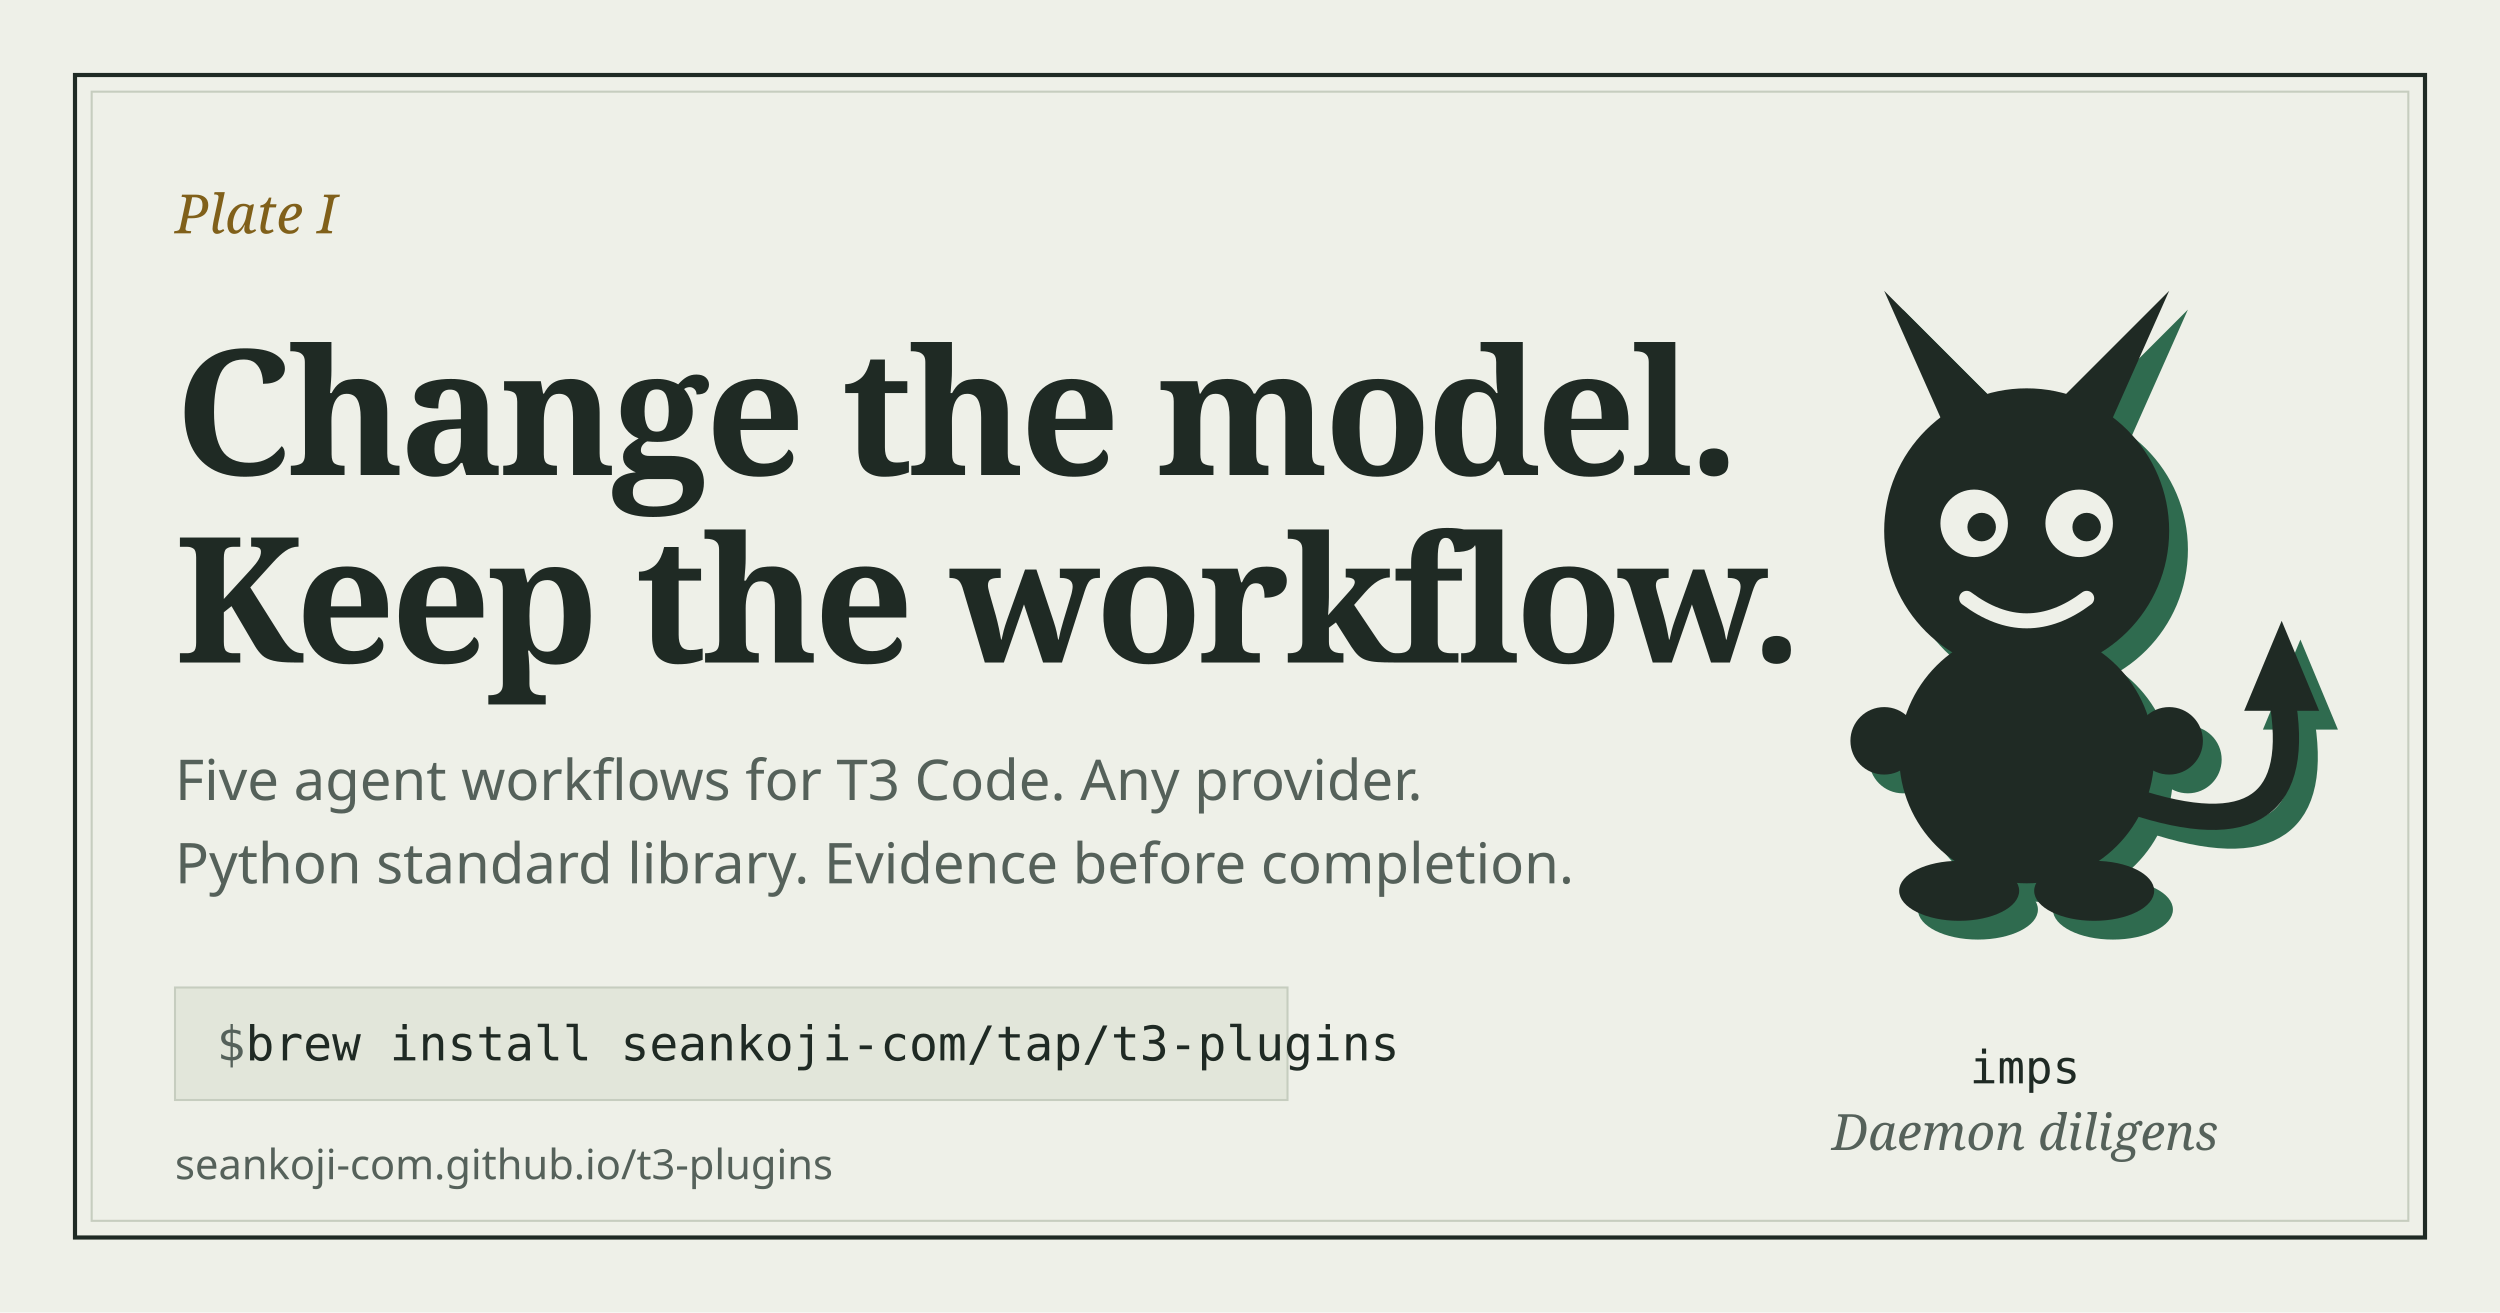
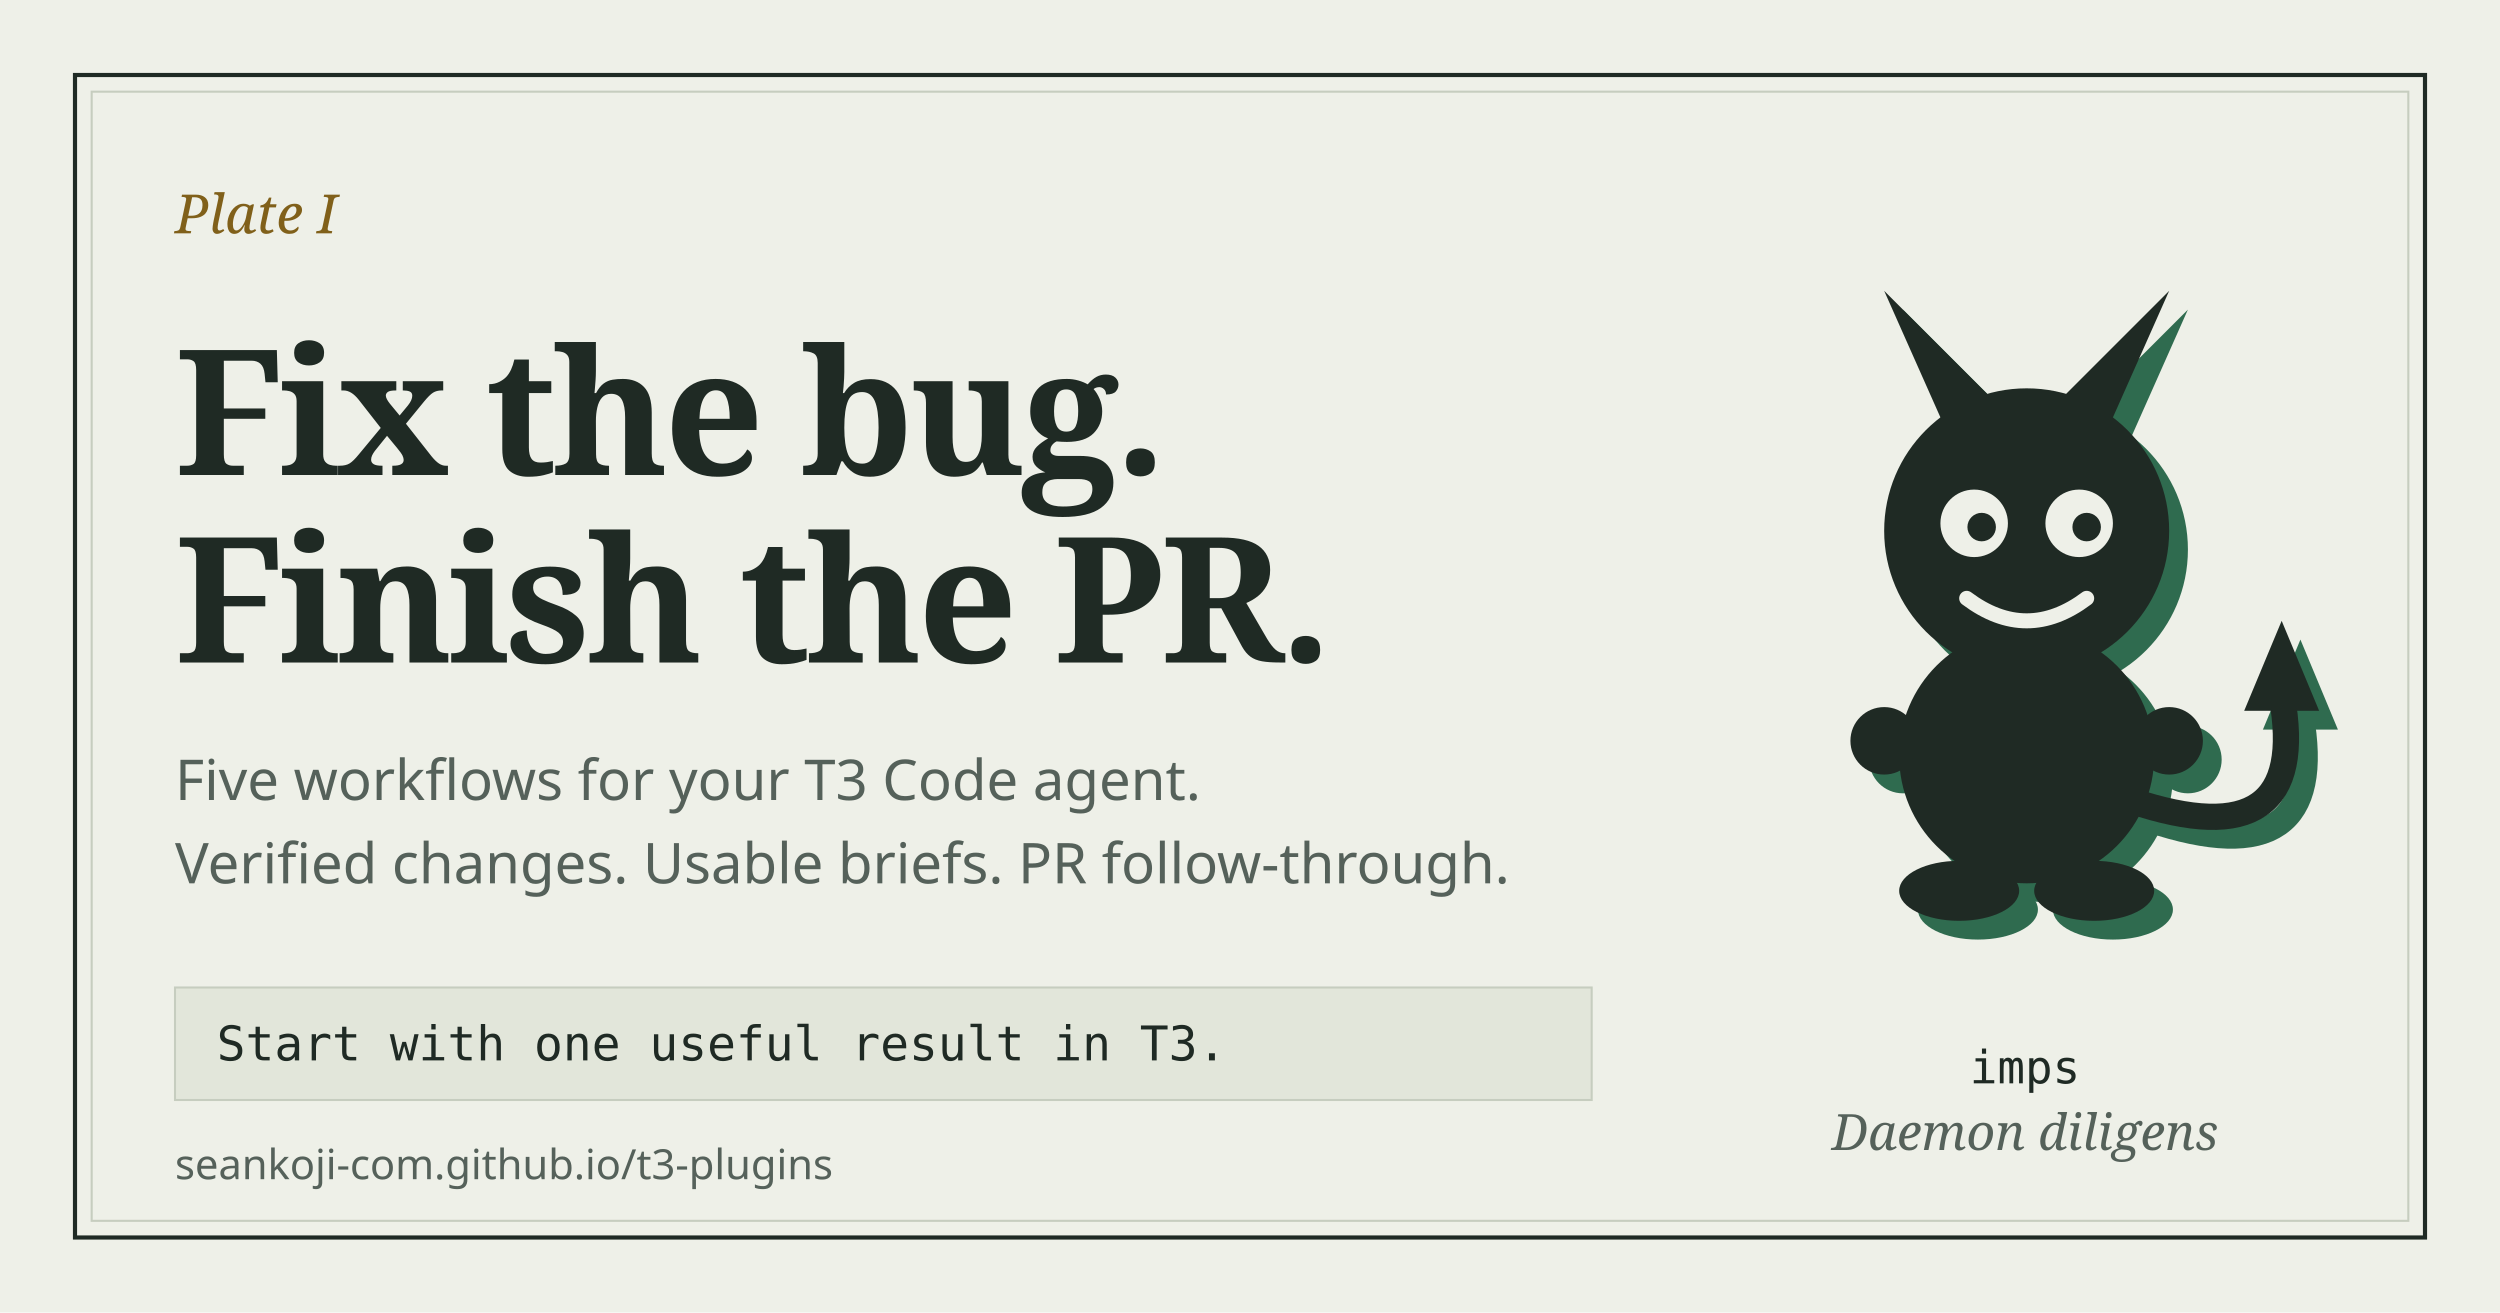
- <svg xmlns="http://www.w3.org/2000/svg" viewBox="0 0 1200 630" width="1200" height="630" role="img" aria-label="t3-plugins: change the model, keep the workflow">
+ <svg xmlns="http://www.w3.org/2000/svg" viewBox="0 0 1200 630" width="1200" height="630" role="img" aria-label="t3-plugins: fix the bug, finish the PR">
  <style>
@font-face{font-family:"Fraunces";src:url("fonts/fraunces-variable.woff2") format("woff2");font-weight:300 900}
@font-face{font-family:"IBM Plex Sans";src:url("fonts/ibm-plex-sans-variable.woff2") format("woff2");font-weight:100 700}
@font-face{font-family:"IBM Plex Mono";src:url("fonts/ibm-plex-mono-400.woff2") format("woff2");font-weight:400}
.d{font-family:"Fraunces",Georgia,serif}.s{font-family:"IBM Plex Sans",system-ui,sans-serif}.m{font-family:"IBM Plex Mono",ui-monospace,monospace}
</style>
  <rect width="1200" height="630" fill="#eef0e8" />
  <rect x="36" y="36" width="1128" height="558" fill="none" stroke="#1f2a24" stroke-width="2" />
  <rect x="44" y="44" width="1112" height="542" fill="none" stroke="#c6cdbf" stroke-width="1" />
  <text x="84" y="112" class="d" font-style="italic" font-size="26" fill="#80601a">Plate I</text>
-   <text x="84" y="228" class="d" font-size="84" font-weight="600" letter-spacing="-2.2" fill="#1f2a24">Change the model.</text>
-   <text x="84" y="318" class="d" font-size="84" font-weight="600" letter-spacing="-2.2" fill="#1f2a24">Keep the workflow.</text>
-   <text x="84" y="384" class="s" font-size="27" fill="#55615a">Five agent workflows for T3 Code. Any provider.</text>
-   <text x="84" y="424" class="s" font-size="27" fill="#55615a">Python standard library. Evidence before completion.</text>
-   <rect x="84" y="474" width="534" height="54" fill="#e2e6da" stroke="#c6cdbf" />
-   <text x="104" y="509" class="m" font-size="23" fill="#1f2a24">
-     <tspan fill="#55615a">$ </tspan>brew install seankoji-com/tap/t3-plugins</text>
+   <text x="84" y="228" class="d" font-size="84" font-weight="600" letter-spacing="-2.2" fill="#1f2a24">Fix the bug.</text>
+   <text x="84" y="318" class="d" font-size="84" font-weight="600" letter-spacing="-2.2" fill="#1f2a24">Finish the PR.</text>
+   <text x="84" y="384" class="s" font-size="27" fill="#55615a">Five workflows for your T3 Code agent.</text>
+   <text x="84" y="424" class="s" font-size="27" fill="#55615a">Verified changes. Usable briefs. PR follow-through.</text>
+   <rect x="84" y="474" width="680" height="54" fill="#e2e6da" stroke="#c6cdbf" />
+   <text x="104" y="509" class="m" font-size="23" fill="#1f2a24">Start with one useful result in T3.</text>
  <text x="84" y="566" class="s" font-size="20" fill="#55615a">seankoji-com.github.io/t3-plugins</text>
  <g transform="translate(809 127) scale(3.6)" opacity="1">
    <path d="M37 24 L29 6 L43 20 Z" fill="#2f6b4f" />
    <path d="M59 24 L67 6 L53 20 Z" fill="#2f6b4f" />
    <circle cx="48" cy="38" r="19" fill="#2f6b4f" />
    <path d="M62 74 Q86 82 82 60" fill="none" stroke="#2f6b4f" stroke-width="3.5" stroke-linecap="round" />
    <path d="M77 62 L82 50 L87 62 Z" fill="#2f6b4f" />
    <circle cx="48" cy="68" r="17" fill="#2f6b4f" />
    <circle cx="29" cy="66" r="4.5" fill="#2f6b4f" />
    <circle cx="67" cy="66" r="4.5" fill="#2f6b4f" />
    <ellipse cx="39" cy="86" rx="8" ry="4" fill="#2f6b4f" />
    <ellipse cx="57" cy="86" rx="8" ry="4" fill="#2f6b4f" />
  </g>
  <g transform="translate(800 118) scale(3.6)">
    <path d="M37 24 L29 6 L43 20 Z" fill="#1f2a24" />
    <path d="M59 24 L67 6 L53 20 Z" fill="#1f2a24" />
    <circle cx="48" cy="38" r="19" fill="#1f2a24" />
    <path d="M62 74 Q86 82 82 60" fill="none" stroke="#1f2a24" stroke-width="3.5" stroke-linecap="round" />
    <path d="M77 62 L82 50 L87 62 Z" fill="#1f2a24" />
    <circle cx="48" cy="68" r="17" fill="#1f2a24" />
    <circle cx="29" cy="66" r="4.5" fill="#1f2a24" />
    <circle cx="67" cy="66" r="4.5" fill="#1f2a24" />
    <ellipse cx="39" cy="86" rx="8" ry="4" fill="#1f2a24" />
    <ellipse cx="57" cy="86" rx="8" ry="4" fill="#1f2a24" />
    <circle cx="41" cy="37" r="4.5" fill="#eef0e8" />
    <circle cx="55" cy="37" r="4.5" fill="#eef0e8" />
    <circle cx="42" cy="37.5" r="1.9" fill="#1f2a24" />
    <circle cx="56" cy="37.5" r="1.9" fill="#1f2a24" />
    <path d="M40 47 Q48 53 56 47" fill="none" stroke="#eef0e8" stroke-width="2" stroke-linecap="round" />
  </g>
  <text x="972" y="520" class="m" font-size="22" font-weight="500" fill="#1f2a24" text-anchor="middle">imps</text>
  <text x="972" y="552" class="d" font-style="italic" font-size="24" fill="#55615a" text-anchor="middle">Daemon diligens</text>
</svg>
